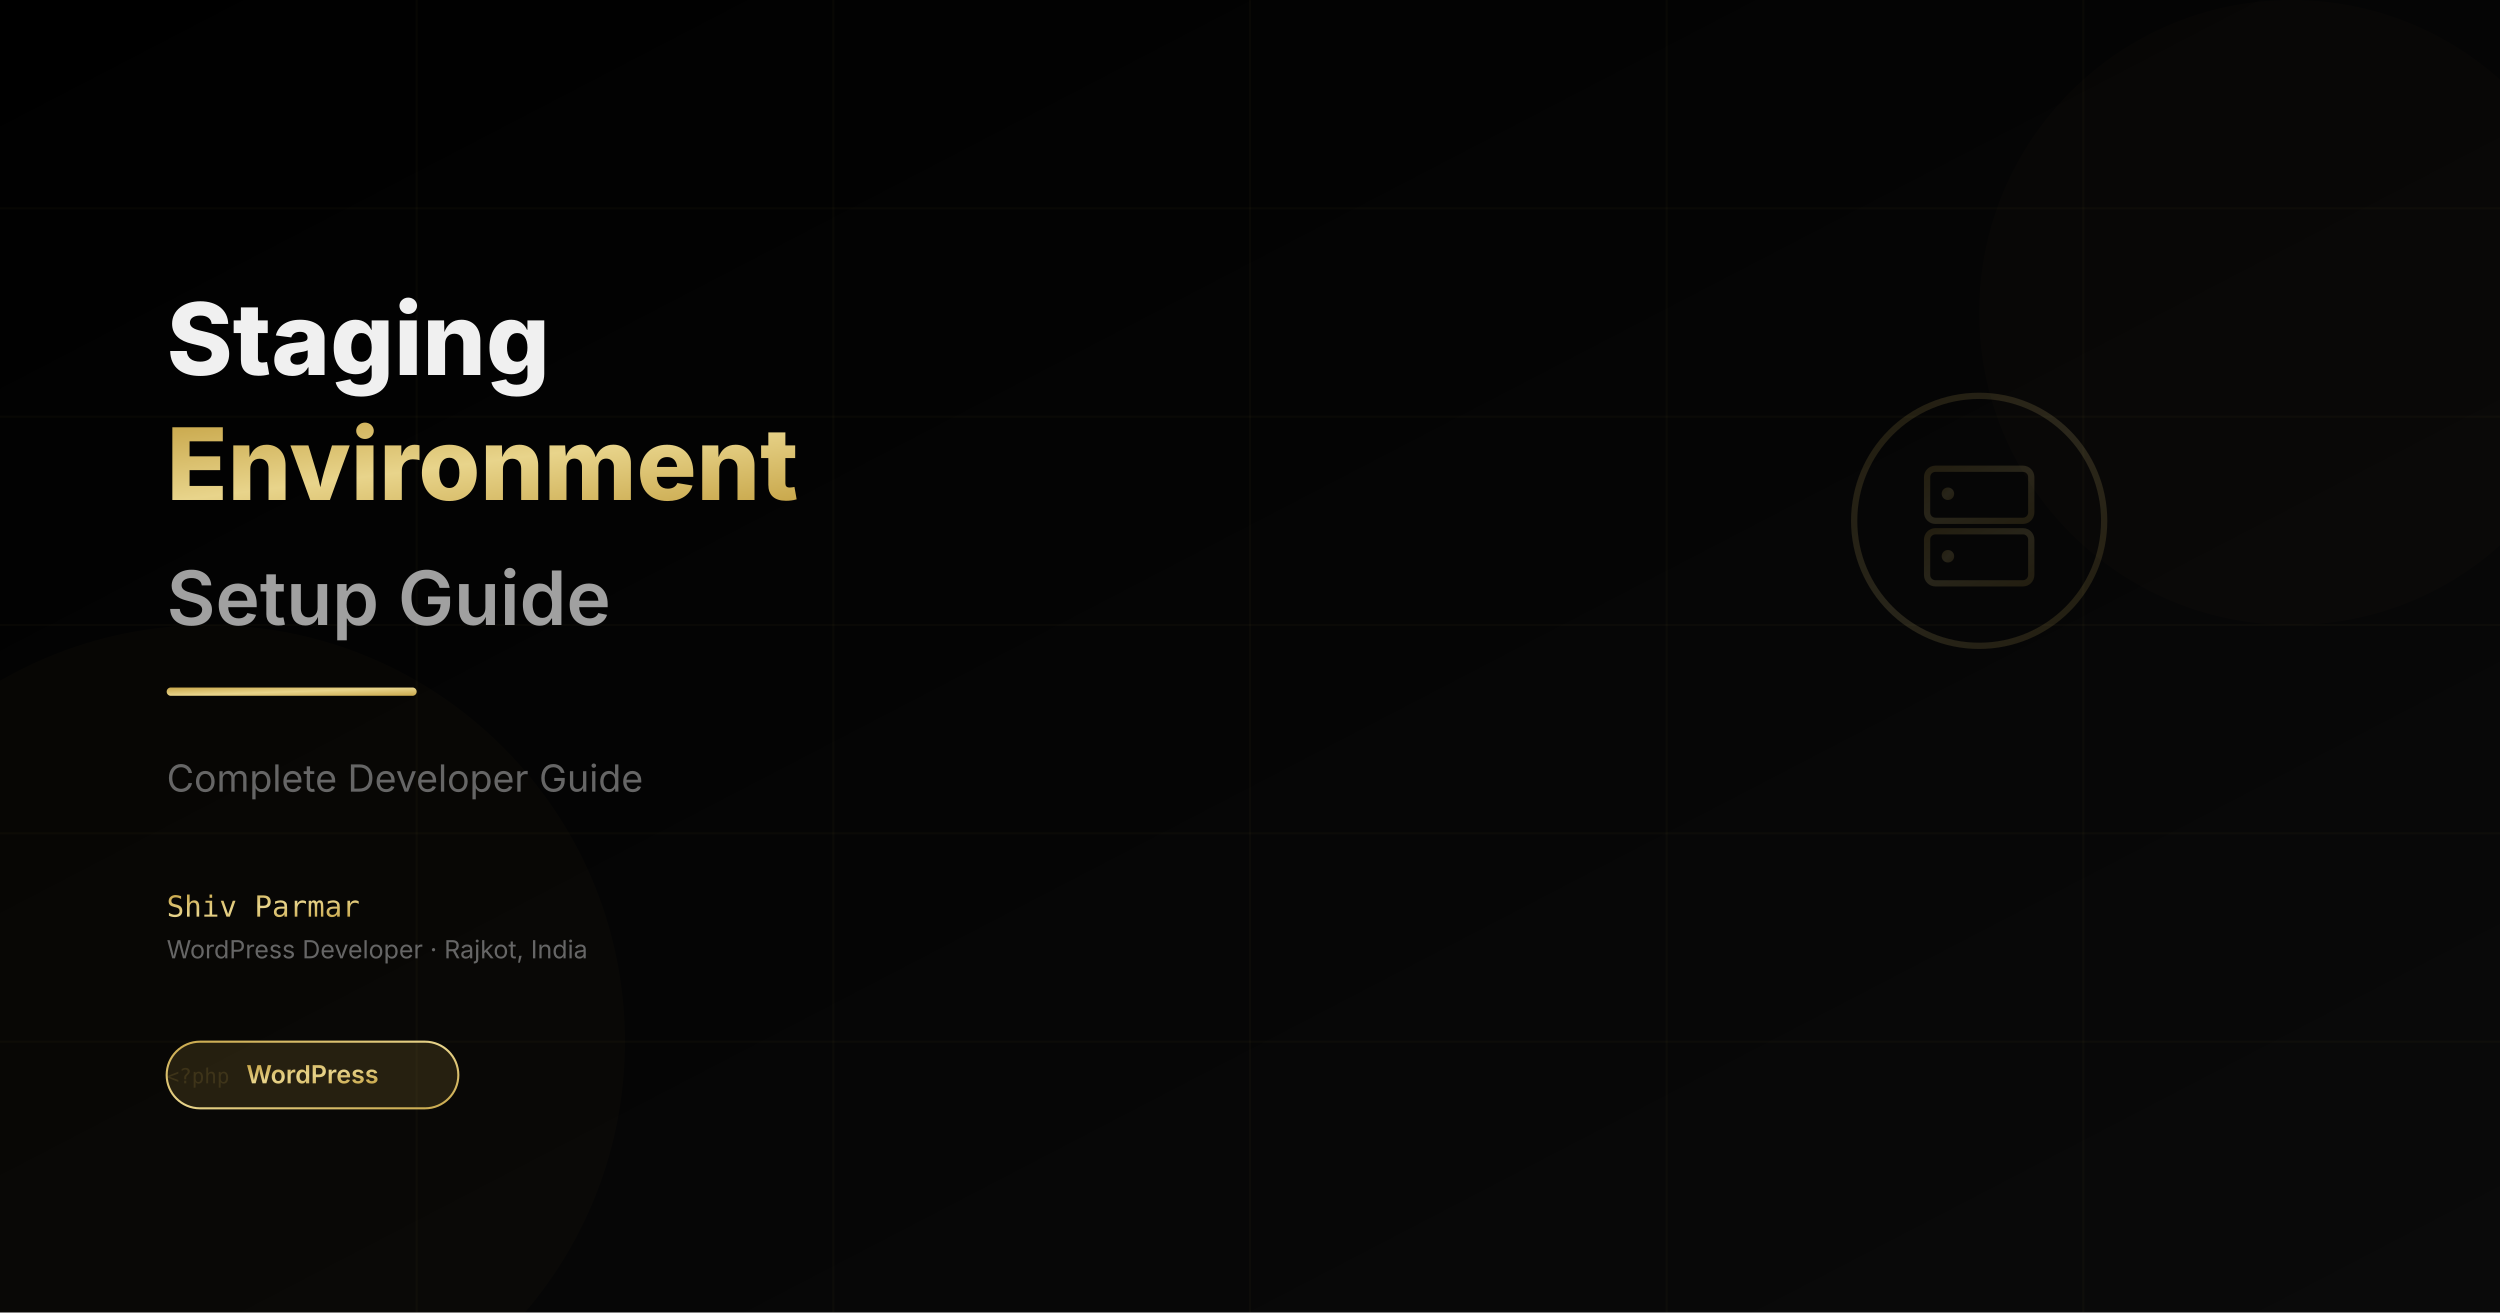
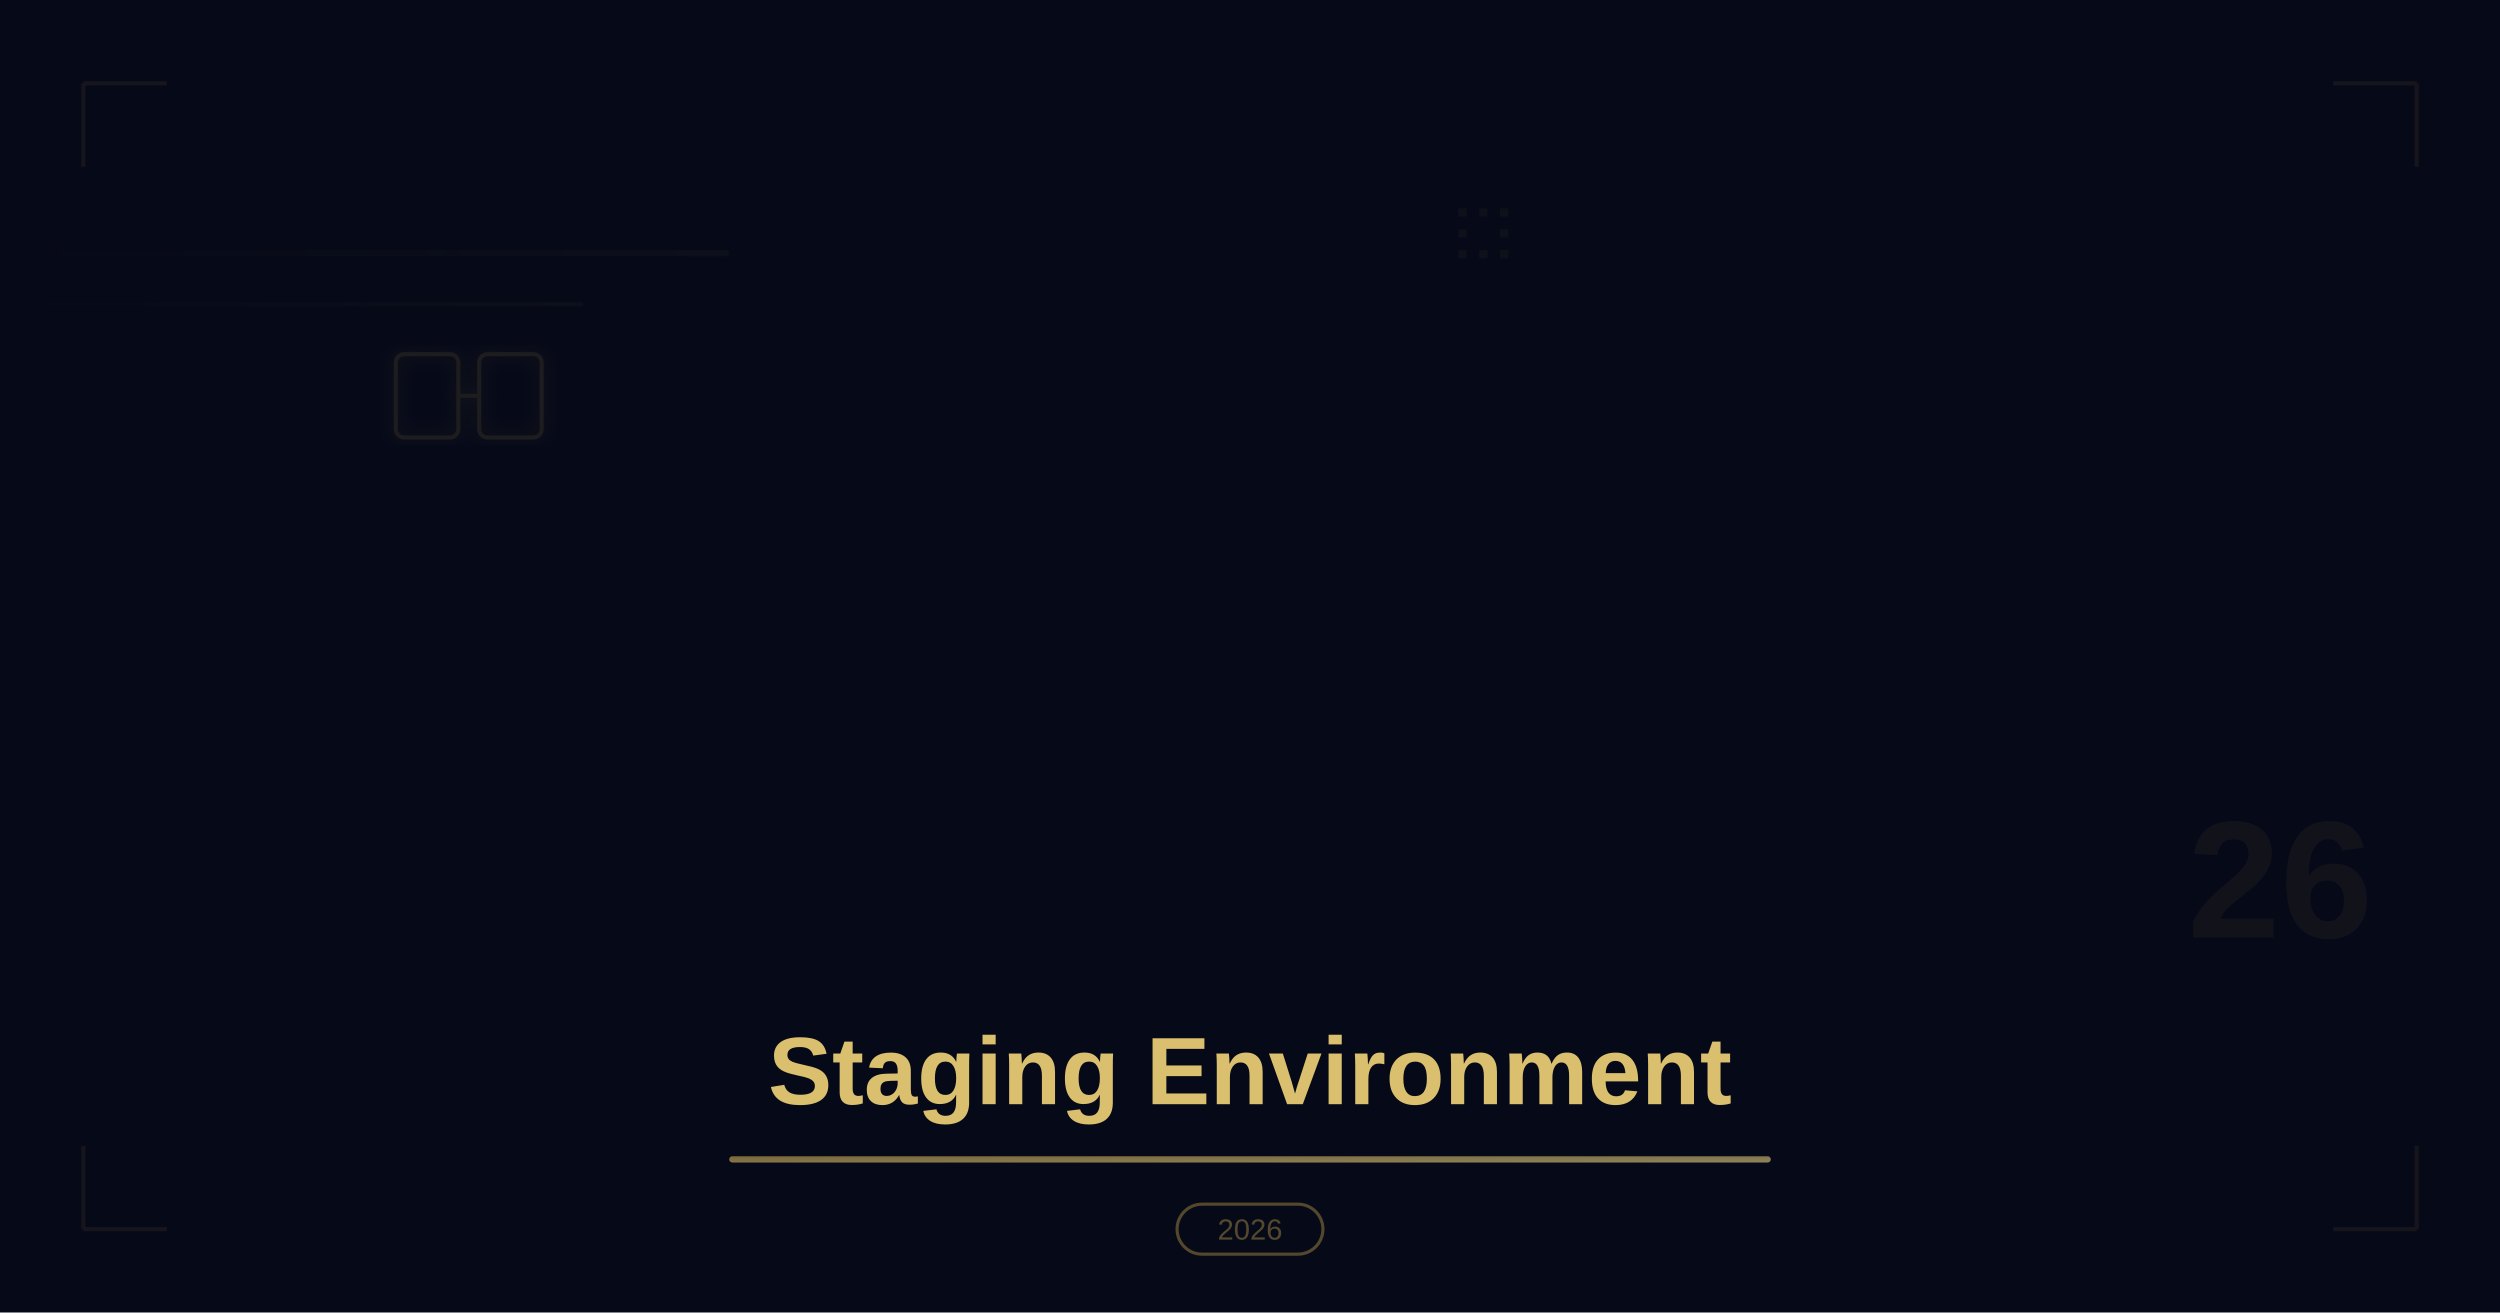
- <svg xmlns="http://www.w3.org/2000/svg" width="1200" height="630" viewBox="0 0 1200 630">
+ <svg xmlns="http://www.w3.org/2000/svg" viewBox="0 0 1200 630" width="1200" height="630">
  <defs>
    <linearGradient id="goldGrad" x1="0%" y1="0%" x2="100%" y2="100%">
-       <stop offset="0%" style="stop-color:#c9a84c;stop-opacity:1" />
-       <stop offset="50%" style="stop-color:#e8d48b;stop-opacity:1" />
-       <stop offset="100%" style="stop-color:#c9a84c;stop-opacity:1" />
+       <stop offset="0%" stop-color="#c9a84c" />
+       <stop offset="100%" stop-color="#e8d48b" />
    </linearGradient>
-     <linearGradient id="darkGrad" x1="0%" y1="0%" x2="100%" y2="100%">
-       <stop offset="0%" style="stop-color:#000000;stop-opacity:1" />
-       <stop offset="100%" style="stop-color:#0a0a0a;stop-opacity:1" />
+     <linearGradient id="speedGrad" x1="0%" y1="0%" x2="100%" y2="0%">
+       <stop offset="0%" stop-color="#c9a84c" stop-opacity="0" />
+       <stop offset="100%" stop-color="#c9a84c" stop-opacity="0.6" />
    </linearGradient>
    <filter id="glow">
-       <feGaussianBlur stdDeviation="3" result="coloredBlur" />
+       <feGaussianBlur stdDeviation="4" result="blur" />
      <feMerge>
-         <feMergeNode in="coloredBlur" />
+         <feMergeNode in="blur" />
        <feMergeNode in="SourceGraphic" />
      </feMerge>
    </filter>
  </defs>
-   <rect width="1200" height="630" fill="url(#darkGrad)" />
-   <circle cx="100" cy="500" r="200" fill="rgba(201,168,76,0.02)" />
-   <circle cx="1100" cy="150" r="150" fill="rgba(201,168,76,0.015)" />
-   <g stroke="rgba(201,168,76,0.03)" stroke-width="1" fill="none">
-     <line x1="0" y1="100" x2="1200" y2="100" />
-     <line x1="0" y1="200" x2="1200" y2="200" />
-     <line x1="0" y1="300" x2="1200" y2="300" />
-     <line x1="0" y1="400" x2="1200" y2="400" />
-     <line x1="0" y1="500" x2="1200" y2="500" />
-     <line x1="200" y1="0" x2="200" y2="630" />
-     <line x1="400" y1="0" x2="400" y2="630" />
-     <line x1="600" y1="0" x2="600" y2="630" />
-     <line x1="800" y1="0" x2="800" y2="630" />
-     <line x1="1000" y1="0" x2="1000" y2="630" />
+   <rect width="1200" height="630" fill="#060918" />
+   <g transform="translate(180, 150)" opacity="0.12" filter="url(#glow)">
+     <rect x="10" y="20" width="30" height="40" rx="4" fill="none" stroke="#c9a84c" stroke-width="2" />
+     <rect x="50" y="20" width="30" height="40" rx="4" fill="none" stroke="#c9a84c" stroke-width="2" />
+     <path d="M40,40 L50,40" stroke="#c9a84c" stroke-width="2" />
  </g>
-   <g transform="translate(900, 200)" opacity="0.15">
-     <circle cx="50" cy="50" r="60" fill="none" stroke="url(#goldGrad)" stroke-width="3" />
-     <rect x="25" y="25" width="50" height="25" rx="4" fill="none" stroke="url(#goldGrad)" stroke-width="3" />
-     <rect x="25" y="55" width="50" height="25" rx="4" fill="none" stroke="url(#goldGrad)" stroke-width="3" />
-     <circle cx="35" cy="37" r="3" fill="url(#goldGrad)" />
-     <circle cx="35" cy="67" r="3" fill="url(#goldGrad)" />
-     <line x1="45" y1="37" x2="65" y2="37" stroke="url(#goldGrad)" stroke-width="2" />
-     <line x1="45" y1="67" x2="65" y2="67" stroke="url(#goldGrad)" stroke-width="2" />
+   <g opacity="0.06">
+     <rect x="0" y="120" width="350" height="3" rx="1.5" fill="url(#speedGrad)" />
+     <rect x="0" y="145" width="280" height="2" rx="1" fill="url(#speedGrad)" />
  </g>
-   <text x="80" y="180" font-family="Inter, -apple-system, sans-serif" font-size="48" font-weight="800" fill="#f0f0f0">Staging</text>
-   <text x="80" y="240" font-family="Inter, -apple-system, sans-serif" font-size="48" font-weight="800" fill="url(#goldGrad)">Environment</text>
-   <text x="80" y="300" font-family="Inter, -apple-system, sans-serif" font-size="36" font-weight="600" fill="#a0a0a0">Setup Guide</text>
-   <rect x="80" y="330" width="120" height="4" rx="2" fill="url(#goldGrad)" />
-   <text x="80" y="380" font-family="Inter, -apple-system, sans-serif" font-size="18" fill="#666666">Complete Developer Guide</text>
-   <text x="80" y="440" font-family="JetBrains Mono, monospace" font-size="14" fill="url(#goldGrad)">Shiv Parmar</text>
-   <text x="80" y="460" font-family="Inter, -apple-system, sans-serif" font-size="12" fill="#666666">WordPress Developer · Rajkot, India</text>
-   <rect x="80" y="500" width="140" height="32" rx="16" fill="rgba(201,168,76,0.15)" stroke="url(#goldGrad)" stroke-width="1" />
-   <text x="150" y="520" font-family="Inter, -apple-system, sans-serif" font-size="12" font-weight="600" fill="url(#goldGrad)" text-anchor="middle">WordPress</text>
-   <g transform="translate(80, 520)" opacity="0.15">
-     <text font-family="JetBrains Mono, monospace" font-size="10" fill="#c9a84c">&lt;?php</text>
+   <g transform="translate(1050, 450)" opacity="0.06">
+     <text x="0" y="0" font-family="Arial, sans-serif" font-size="80" fill="#c9a84c" font-weight="bold">26</text>
+   </g>
+   <g fill="#c9a84c" opacity="0.04">
+     <rect x="700" y="100" width="4" height="4" />
+     <rect x="710" y="100" width="4" height="4" />
+     <rect x="720" y="100" width="4" height="4" />
+     <rect x="700" y="110" width="4" height="4" />
+     <rect x="720" y="110" width="4" height="4" />
+     <rect x="700" y="120" width="4" height="4" />
+     <rect x="710" y="120" width="4" height="4" />
+     <rect x="720" y="120" width="4" height="4" />
+   </g>
+   <g opacity="0.08" fill="none" stroke="#c9a84c" stroke-width="2">
+     <path d="M40,40 L40,80 M40,40 L80,40" />
+     <path d="M1160,40 L1160,80 M1160,40 L1120,40" />
+     <path d="M40,590 L40,550 M40,590 L80,590" />
+     <path d="M1160,590 L1160,550 M1160,590 L1120,590" />
+   </g>
+   <text x="600" y="530" font-family="Arial, Helvetica, sans-serif" font-size="46" fill="#D9BF6E" text-anchor="middle" font-weight="bold">Staging Environment</text>
+   <rect x="350" y="555" width="500" height="3" rx="1.5" fill="url(#goldGrad)" opacity="0.6" />
+   <g transform="translate(600, 590)" opacity="0.4">
+     <rect x="-35" y="-12" width="70" height="24" rx="12" fill="none" stroke="#c9a84c" stroke-width="1.5" />
+     <text x="0" y="5" font-family="Arial, sans-serif" font-size="14" fill="#c9a84c" text-anchor="middle">2026</text>
  </g>
</svg>
